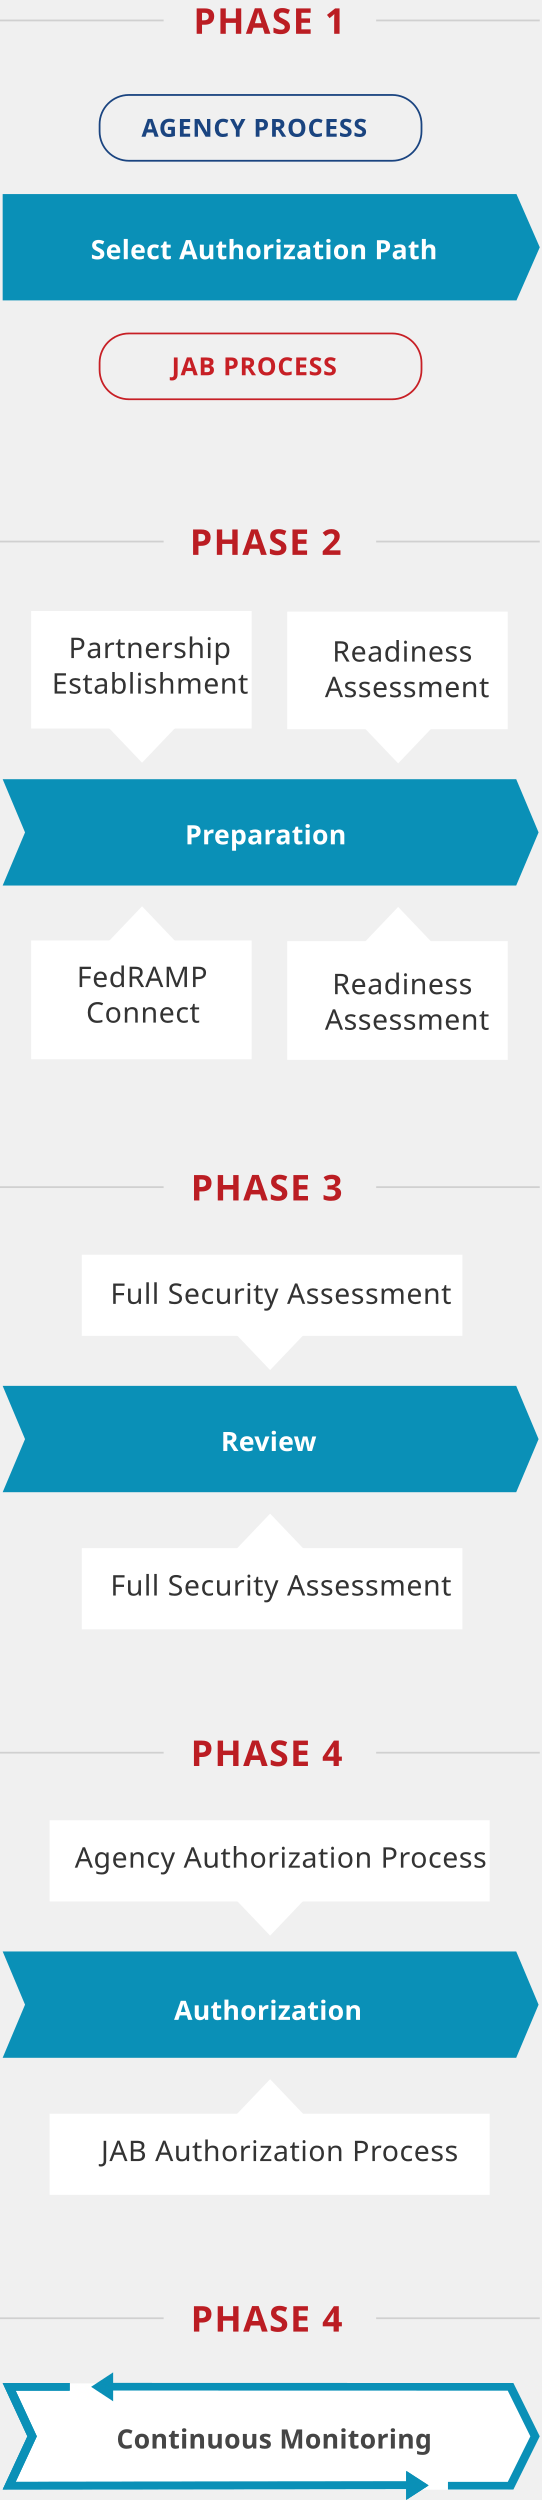
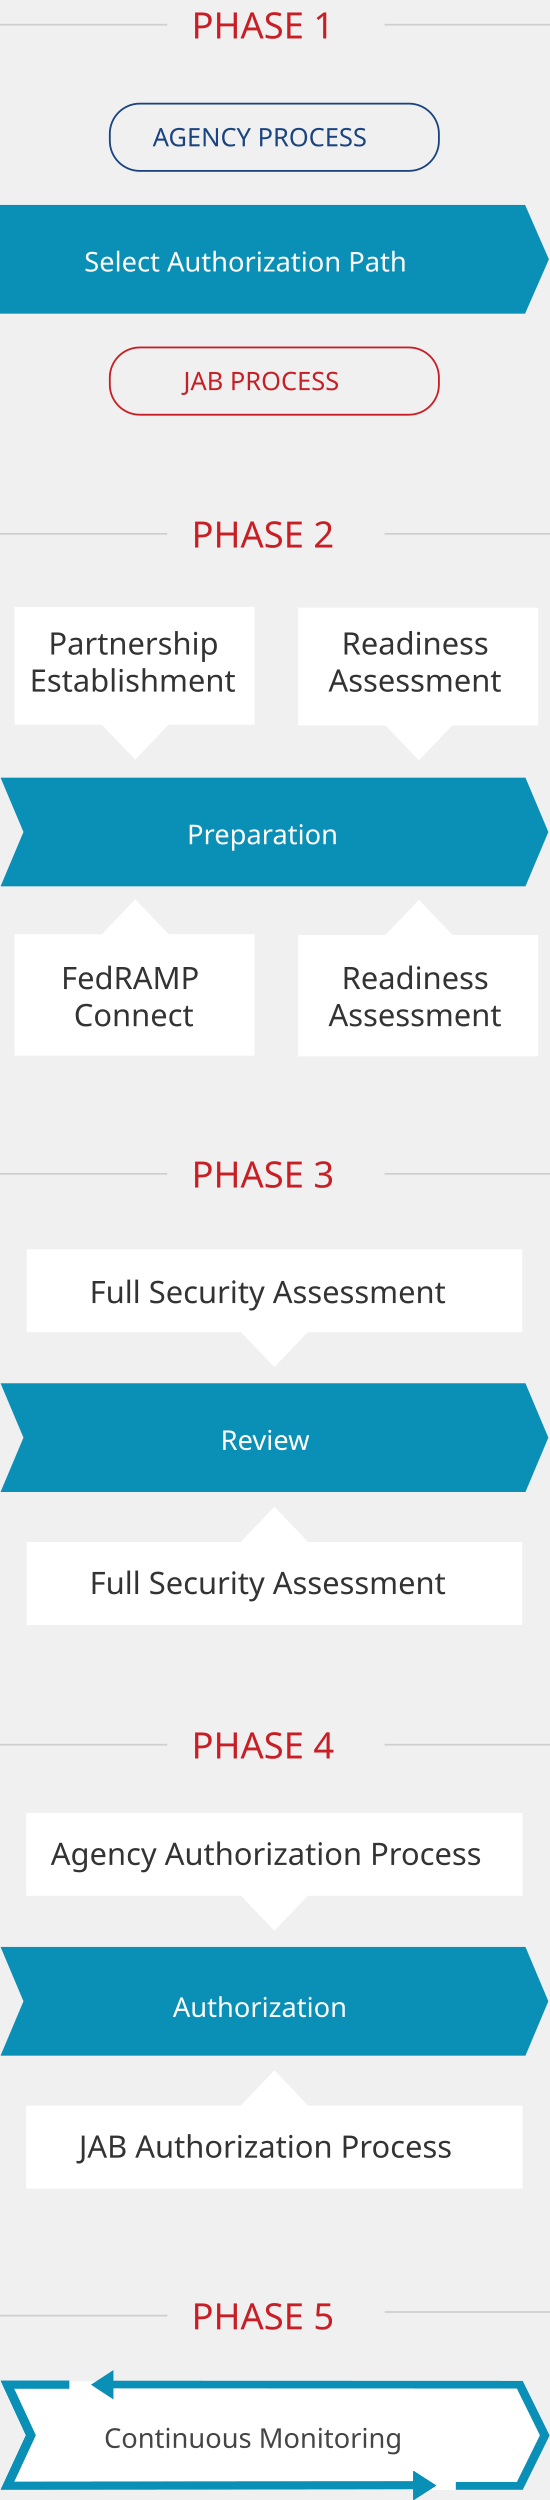
- <svg xmlns="http://www.w3.org/2000/svg" width="304.54" height="1405.696" viewBox="0 0 304.54 1405.696">
-   <g id="Group_4487" data-name="Group 4487" transform="translate(-34.5 -387)">
-     <line id="Line_139" data-name="Line 139" x1="92" transform="translate(34.5 398.5)" fill="none" stroke="#d0d0d0" stroke-width="1" />
-     <line id="Line_277" data-name="Line 277" x1="92" transform="translate(34.5 691.5)" fill="none" stroke="#d0d0d0" stroke-width="1" />
-     <line id="Line_140" data-name="Line 140" x1="92" transform="translate(246 398.5)" fill="none" stroke="#d0d0d0" stroke-width="1" />
-     <line id="Line_278" data-name="Line 278" x1="92" transform="translate(246 691.5)" fill="none" stroke="#d0d0d0" stroke-width="1" />
-     <text id="PHASE_1" data-name="PHASE 1" transform="translate(137.5 387)" fill="#c71f25" font-size="20" font-family="Montserrat-Bold, Montserrat" font-weight="700" letter-spacing="0.04em" style="mix-blend-mode: multiply;isolation: isolate">
-       <tspan x="5.78" y="19">PHASE 1</tspan>
+ <svg xmlns="http://www.w3.org/2000/svg" version="1.1" x="0px" y="0px" viewBox="0 0 302 1375" style="enable-background:new 0 0 302 1375;" xml:space="preserve">
+   <style type="text/css">
+ 	.st0{display:none;}
+ 	.st1{display:inline;fill:#E6E6E6;}
+ 	.st2{fill:#FFFFFF;}
+ 	.st3{fill:#1294C2;}
+ 	.st4{fill:#0A90B7;}
+ 	.st5{font-family:'Montserrat-ExtraBold';}
+ 	.st6{font-size:15px;}
+ 	.st7{fill:none;}
+ 	.st8{fill:none;stroke:#CC1D1D;stroke-width:1.09;}
+ 	.st9{fill:none;stroke:#1A4480;stroke-width:1.09;}
+ 	.st10{enable-background:new    ;}
+ 	.st11{fill:#333333;}
+ 	.st12{font-family:'Muli-Regular';}
+ 	.st13{font-size:17px;}
+ 	.st14{fill:none;stroke:#C71F25;}
+ 	.st15{fill:none;stroke:#1A4480;}
+ 	.st16{fill:#C71F25;}
+ 	.st17{font-family:'Muli-Black';}
+ 	.st18{font-size:14px;}
+ 	.st19{fill:#1A4480;}
+ 	.st20{fill:#454545;}
+ 	.st21{fill:none;stroke:#D0D0D0;}
+ 	.st22{font-family:'Montserrat-Bold';}
+ 	.st23{font-size:20px;}
+ </style>
+   <g id="Layer_2" class="st0">
+     <rect x="-2423" y="-184" class="st1" width="2787" height="1656" />
+   </g>
+   <g id="Layer_4">
+     <path id="Path_11101_3_" class="st2" d="M284.5,1369.5H0.4l16.5-29.9l-16.5-29.9h284.1l17.9,29.9L284.5,1369.5z" />
+     <path id="Path_11100_2_" class="st4" d="M288.8,172.5H-0.1v-59.8h288.9l13.1,29.9L288.8,172.5z" />
+     <path id="Path_11287_3_" class="st4" d="M289,487.5H0.3l12.6-29.9L0.3,427.7H289l12.6,29.9L289,487.5z" />
+     <path id="Path_11287-2_1_" class="st4" d="M289,820.6H0.3l12.6-29.9L0.3,760.8H289l12.6,29.9L289,820.6z" />
+     <path id="Path_11287-3" class="st4" d="M289,1130.6H0.3l12.6-29.9l-12.6-29.9H289l12.6,29.9L289,1130.6z" />
+     <path id="Path_11341_3_" class="st4" d="M11.3,1365.1H7.7l1.4-3l9.4-20.2l1.1-2.4l-1.1-2.4L9,1316.7l-1.4-3h30.4v-4.3H0.4   l13.5,29.2l0.4,0.8l-0.4,0.8l-13.5,29.1l227-0.3v6.1l12.6-8.1l-12.6-8.1v5.9L11.3,1365.1L11.3,1365.1z" />
+     <path id="Path_11342_3_" class="st4" d="M227.2,1362.7v-3.7l12.6,8.1l-12.6,8.1v-6.1l-226.8,0.2l13.5-29.1l0.4-0.8l-0.4-0.8   l-13.5-29.2h37.7v4.3H7.7l1.4,2.9l9.4,20.3l1.1,2.4l-1.1,2.4l-9.4,20.2l-1.4,3l219.5-0.2L227.2,1362.7z" />
+     <path id="Path_11343_3_" class="st4" d="M287.5,1369.4h-36.8v-4.3h33.6l0.6-1.3l11.6-23.5l0.4-0.9l-0.4-0.9l-11.6-23.5l-0.6-1.3   l-221.9-0.1v6.1l-12.4-8.1l12.4-8.1v5.9l225.1,0.1l14.8,30L287.5,1369.4z" />
+   </g>
+   <g id="Layer_3">
+     <rect id="Rectangle_2981_1_" x="8" y="333.8" class="st2" width="132" height="64.8" />
+     <path id="Path_11415_1_" class="st2" d="M74.4,417.8l21.4-22.4H53L74.4,417.8z" />
+     <rect id="Rectangle_2982_1_" x="8" y="513.8" class="st2" width="132" height="66.8" />
+     <path id="Path_11416_1_" class="st2" d="M74.4,494.6L95.8,517H53L74.4,494.6z" />
+     <rect id="Rectangle_2979_1_" x="164" y="334.2" class="st2" width="132" height="64.8" />
+     <path id="Path_11413_1_" class="st2" d="M230.4,418.2l21.4-22.4H209L230.4,418.2z" />
+     <rect id="Rectangle_2980_1_" x="164" y="514.2" class="st2" width="132" height="66.8" />
+     <path id="Path_11414_1_" class="st2" d="M230.4,494.9l21.4,22.4H209L230.4,494.9z" />
+     <text transform="matrix(1 0 0 1 46.3243 149.317)" class="st2 st5 st6">Select Authorization Path</text>
+     <text transform="matrix(1 0 0 1 102.8809 464.317)" class="st2 st5 st6">Preparation</text>
+     <rect id="Rectangle_2965_1_" x="14.7" y="687.1" class="st2" width="272.5" height="45.6" />
+     <rect id="Rectangle_2973_2_" x="14.4" y="997.1" class="st2" width="273" height="45.6" />
+     <rect id="Rectangle_2971_1_" x="14.7" y="848.1" class="st2" width="272.5" height="45.6" />
+     <rect id="Rectangle_2972_2_" x="14.4" y="1158.1" class="st2" width="273" height="45.6" />
+     <path id="Path_11401_1_" class="st2" d="M150.9,751.9l21.4-22.4h-42.8L150.9,751.9z" />
+     <path id="Path_11408_2_" class="st2" d="M150.9,1061.9l21.4-22.4h-42.8L150.9,1061.9z" />
+     <path id="Path_11402_1_" class="st2" d="M150.9,828.7l21.4,22.4h-42.8L150.9,828.7z" />
+     <path id="Path_11407_2_" class="st2" d="M150.9,1138.7l21.4,22.4h-42.8L150.9,1138.7z" />
+     <text transform="matrix(1 0 0 1 121.3306 797.4501)" class="st2 st5 st6">Review</text>
+     <text transform="matrix(1 0 0 1 95.0735 1109.317)" class="st2 st5 st6">Authorization</text>
+   </g>
+   <g id="Layer_1">
+     <rect x="168" y="345.4" class="st7" width="124" height="39.6" />
+     <text transform="matrix(1 0 0 1 187.8745 359.979)" class="st10">
+       <tspan x="0" y="0" class="st11 st12 st13">Readiness </tspan>
+       <tspan x="-7.2" y="20.4" class="st11 st12 st13">Assessment </tspan>
    </text>
-     <text id="PHASE_2" data-name="PHASE 2" transform="translate(137.5 680)" fill="#c71f25" font-size="20" font-family="Montserrat-Bold, Montserrat" font-weight="700" letter-spacing="0.04em" style="mix-blend-mode: multiply;isolation: isolate">
-       <tspan x="3.77" y="19">PHASE 2</tspan>
+     <rect x="168" y="529.4" class="st7" width="124" height="39.6" />
+     <text transform="matrix(1 0 0 1 187.8745 543.981)" class="st10">
+       <tspan x="0" y="0" class="st11 st12 st13">Readiness </tspan>
+       <tspan x="-7.2" y="20.4" class="st11 st12 st13">Assessment </tspan>
    </text>
-     <line id="Line_145" data-name="Line 145" x1="92" transform="translate(34.5 1054.5)" fill="none" stroke="#d0d0d0" stroke-width="1" />
-     <line id="Line_150" data-name="Line 150" x1="92" transform="translate(34.5 1372.5)" fill="none" stroke="#d0d0d0" stroke-width="1" />
-     <line id="Line_280" data-name="Line 280" x1="92" transform="translate(34.5 1690.5)" fill="none" stroke="#d0d0d0" stroke-width="1" />
-     <line id="Line_146" data-name="Line 146" x1="92" transform="translate(246 1054.5)" fill="none" stroke="#d0d0d0" stroke-width="1" />
-     <line id="Line_149" data-name="Line 149" x1="92" transform="translate(246 1372.5)" fill="none" stroke="#d0d0d0" stroke-width="1" />
-     <line id="Line_279" data-name="Line 279" x1="92" transform="translate(246 1690.5)" fill="none" stroke="#d0d0d0" stroke-width="1" />
-     <text id="PHASE_3" data-name="PHASE 3" transform="translate(188 1062)" fill="#c71f25" font-size="20" font-family="Montserrat-Bold, Montserrat" font-weight="700" letter-spacing="0.04em" style="mix-blend-mode: multiply;isolation: isolate">
-       <tspan x="-46.21" y="0">PHASE 3</tspan>
+     <rect x="12" y="345.4" class="st7" width="124" height="39.6" />
+     <text transform="matrix(1 0 0 1 26.6302 359.9941)" class="st10">
+       <tspan x="0" y="0" class="st11 st12 st13">Partnership </tspan>
+       <tspan x="-10.3" y="20.4" class="st11 st12 st13">Establishment</tspan>
    </text>
-     <text id="PHASE_4" data-name="PHASE 4" transform="translate(188 1380)" fill="#c71f25" font-size="20" font-family="Montserrat-Bold, Montserrat" font-weight="700" letter-spacing="0.04em" style="mix-blend-mode: multiply;isolation: isolate">
-       <tspan x="-46.25" y="0">PHASE 4</tspan>
+     <rect x="12" y="529.4" class="st7" width="124" height="39.6" />
+     <text transform="matrix(1 0 0 1 33.5916 543.9941)" class="st10">
+       <tspan x="0" y="0" class="st11 st12 st13">FedRAMP </tspan>
+       <tspan x="7" y="20.4" class="st11 st12 st13">Connect</tspan>
    </text>
-     <text id="PHASE_4-2" data-name="PHASE 4" transform="translate(188 1698)" fill="#c71f25" font-size="20" font-family="Montserrat-Bold, Montserrat" font-weight="700" letter-spacing="0.04em" style="mix-blend-mode: multiply;isolation: isolate">
-       <tspan x="-46.25" y="0">PHASE 4</tspan>
-     </text>
-     <path id="Path_11100" data-name="Path 11100" d="M562.728,534.961h-288.9V475.179h288.9l13.1,29.927Z" transform="translate(-237.828 20.945)" fill="#0a90b7" />
-     <text id="Select_Authorization_Path" data-name="Select Authorization Path" transform="translate(36.04 517.746)" fill="#fff" font-size="15" font-family="Montserrat-ExtraBold, Montserrat" font-weight="800" letter-spacing="0.01em">
-       <tspan x="49.461" y="15">Select Authorization Path</tspan>
-     </text>
-     <g id="Component_62_67" data-name="Component 62 – 67" transform="translate(90 574)">
-       <g id="Base" fill="none" stroke="#c71f25" stroke-width="1">
-         <rect width="182" height="38" rx="17" stroke="none" />
-         <rect x="0.5" y="0.5" width="181" height="37" rx="16.5" fill="none" />
+     <g id="Component_62_67_2_" transform="translate(55.5 187)">
+       <g id="Base_3_">
+         <path class="st7" d="M21.4,3.6h148c9.4,0,17,7.6,17,17v4c0,9.4-7.6,17-17,17h-148c-9.4,0-17-7.6-17-17v-4     C4.4,11.2,12,3.6,21.4,3.6z" />
+         <path class="st14" d="M21.4,4.1h148c9.1,0,16.5,7.4,16.5,16.5v4c0,9.1-7.4,16.5-16.5,16.5h-148c-9.1,0-16.5-7.4-16.5-16.5v-4     C4.9,11.5,12.3,4.1,21.4,4.1z" />
      </g>
-       <text id="JAB_PROCESS" data-name="JAB PROCESS" transform="translate(92 24)" fill="#c71f25" font-size="14" font-family="Muli-Black, Muli" font-weight="800" letter-spacing="0.03em">
-         <tspan x="-51.002" y="0">JAB PROCESS</tspan>
-       </text>
+       <text transform="matrix(1 0 0 1 45.4309 27.571)" class="st16 st17 st18">JAB PROCESS</text>
    </g>
-     <g id="Component_62_68" data-name="Component 62 – 68" transform="translate(90 439.895)">
-       <g id="Base-2" data-name="Base" fill="none" stroke="#1a4480" stroke-width="1">
-         <rect width="182" height="38" rx="17" stroke="none" />
-         <rect x="0.5" y="0.5" width="181" height="37" rx="16.5" fill="none" />
+     <g id="Component_62_68_2_" transform="translate(55.5 52.894)">
+       <g id="Base-2_3_">
+         <path class="st7" d="M21.4,3.6h148c9.4,0,17,7.6,17,17v4c0,9.4-7.6,17-17,17h-148c-9.4,0-17-7.6-17-17v-4     C4.4,11.2,12,3.6,21.4,3.6z" />
+         <path class="st15" d="M21.4,4.1h148c9.1,0,16.5,7.4,16.5,16.5v4c0,9.1-7.4,16.5-16.5,16.5h-148c-9.1,0-16.5-7.4-16.5-16.5v-4     C4.9,11.5,12.3,4.1,21.4,4.1z" />
      </g>
-       <text id="Agency_PROCESS" data-name="Agency PROCESS" transform="translate(92 24)" fill="#1a4480" font-size="14" font-family="Muli-Black, Muli" font-weight="800" letter-spacing="0.03em">
-         <tspan x="-67.949" y="0">AGENCY PROCESS</tspan>
-       </text>
+       <text transform="matrix(1 0 0 1 28.4839 27.571)" class="st19 st17 st18">AGENCY PROCESS</text>
    </g>
-     <rect id="Rectangle_2967" data-name="Rectangle 2967" width="124" height="66.104" transform="translate(52 730.536)" fill="#fff" />
-     <path id="Path_11403" data-name="Path 11403" d="M435.375,1368.269l21.375-22.437H414Z" transform="translate(-321 -552.41)" fill="#fff" />
-     <rect id="Rectangle_2968" data-name="Rectangle 2968" width="124" height="66.777" transform="translate(52 915.809)" fill="#fff" />
-     <path id="Path_11404" data-name="Path 11404" d="M435.375,1449l21.375,22.437H414Z" transform="translate(-321 -552.41)" fill="#fff" />
-     <rect id="Rectangle_2969" data-name="Rectangle 2969" width="124" height="66.104" transform="translate(196 730.903)" fill="#fff" />
-     <path id="Path_11405" data-name="Path 11405" d="M579.375,1368.636,600.75,1346.2H558Z" transform="translate(-321 -552.41)" fill="#fff" />
-     <rect id="Rectangle_2970" data-name="Rectangle 2970" width="124" height="66.777" transform="translate(196 916.176)" fill="#fff" />
-     <path id="Path_11406" data-name="Path 11406" d="M579.375,1449.367,600.75,1471.8H558Z" transform="translate(-321 -552.41)" fill="#fff" />
-     <path id="Path_11287" data-name="Path 11287" d="M880.141,534.961H591.387l12.577-29.854-12.577-29.928H880.141l12.577,29.927Z" transform="translate(-555.387 349.945)" fill="#0a90b7" />
-     <path id="Path_11287-2" data-name="Path 11287" d="M880.141,534.961H591.387l12.577-29.854-12.577-29.928H880.141l12.577,29.927Z" transform="translate(-555.387 691.079)" fill="#0a90b7" />
-     <path id="Path_11287-3" data-name="Path 11287" d="M880.141,534.961H591.387l12.577-29.854-12.577-29.928H880.141l12.577,29.927Z" transform="translate(-555.387 1009.079)" fill="#0a90b7" />
-     <text id="Preparation" transform="translate(109.04 846.746)" fill="#fff" font-size="15" font-family="Montserrat-ExtraBold, Montserrat" font-weight="800" letter-spacing="0.01em">
-       <tspan x="29.531" y="15">Preparation</tspan>
-     </text>
-     <text id="Readiness_Assessment" data-name="Readiness  Assessment" transform="translate(261 946)" fill="#333" font-size="16" font-family="ProximaNova-Regular, Proxima Nova" letter-spacing="0.02em">
-       <tspan x="-39.632" y="0">Readiness </tspan>
-       <tspan x="-43.824" y="20">Assessment</tspan>
-     </text>
-     <text id="Readiness_Assessment-2" data-name="Readiness  Assessment" transform="translate(261 759)" fill="#333" font-size="16" font-family="ProximaNova-Regular, Proxima Nova" letter-spacing="0.02em">
-       <tspan x="-39.632" y="0">Readiness </tspan>
-       <tspan x="-43.824" y="20">Assessment</tspan>
-     </text>
-     <text id="Partnership_Establishment" data-name="Partnership Establishment" transform="translate(58 744)" fill="#333" font-size="16" font-family="ProximaNova-Regular, Proxima Nova" letter-spacing="0.02em">
-       <tspan x="15.076" y="13">Partnership </tspan>
-       <tspan x="5.66" y="33">Establishment</tspan>
-     </text>
-     <text id="FedRAMP_Connect" data-name="FedRAMP Connect" transform="translate(71 929)" fill="#333" font-size="16" font-family="ProximaNova-Regular, Proxima Nova" letter-spacing="0.02em">
-       <tspan x="6.724" y="13">FedRAMP </tspan>
-       <tspan x="11.9" y="33">Connect</tspan>
-     </text>
-     <rect id="Rectangle_2965" data-name="Rectangle 2965" width="214" height="45.641" transform="translate(80.5 1092.5)" fill="#fff" />
-     <rect id="Rectangle_2973" data-name="Rectangle 2973" width="247.434" height="45.641" transform="translate(62.402 1410.5)" fill="#fff" />
-     <rect id="Rectangle_2971" data-name="Rectangle 2971" width="214" height="45.641" transform="translate(80.5 1257.5)" fill="#fff" />
-     <rect id="Rectangle_2972" data-name="Rectangle 2972" width="247.434" height="45.641" transform="translate(62.402 1575.5)" fill="#fff" />
-     <path id="Path_11401" data-name="Path 11401" d="M765.375,1368.636,786.75,1346.2H744Z" transform="translate(-579 -211.277)" fill="#fff" />
-     <path id="Path_11408" data-name="Path 11408" d="M765.375,1368.636,786.75,1346.2H744Z" transform="translate(-579 106.723)" fill="#fff" />
-     <path id="Path_11402" data-name="Path 11402" d="M765.375,1449.367,786.75,1471.8H744Z" transform="translate(-579 -211.277)" fill="#fff" />
-     <path id="Path_11407" data-name="Path 11407" d="M765.375,1449.367,786.75,1471.8H744Z" transform="translate(-579 106.723)" fill="#fff" />
-     <text id="Review" transform="translate(110.989 1187.879)" fill="#fff" font-size="15" font-family="Montserrat-ExtraBold, Montserrat" font-weight="800" letter-spacing="0.01em">
-       <tspan x="47.726" y="15">Review</tspan>
-     </text>
-     <text id="Full_Security_Assessment" data-name="Full Security Assessment" transform="translate(84.5 1107.133)" fill="#333" font-size="16" font-family="ProximaNova-Regular, Proxima Nova" letter-spacing="0.02em">
-       <tspan x="12.096" y="13">Full Security Assessment</tspan>
-     </text>
-     <text id="Agency_Authorization_Process" data-name="Agency Authorization Process" transform="translate(62.5 1424.133)" fill="#333" font-size="16" font-family="ProximaNova-Regular, Proxima Nova" letter-spacing="0.02em">
-       <tspan x="14.036" y="13">Agency Authorization Process</tspan>
-     </text>
-     <text id="Full_Security_Assessment-2" data-name="Full Security Assessment" transform="translate(84.5 1271.133)" fill="#333" font-size="16" font-family="ProximaNova-Regular, Proxima Nova" letter-spacing="0.02em">
-       <tspan x="12.096" y="13">Full Security Assessment</tspan>
-     </text>
-     <text id="JAB_Authorization_Process" data-name="JAB Authorization Process" transform="translate(84.5 1589.133)" fill="#333" font-size="16" font-family="ProximaNova-Regular, Proxima Nova" letter-spacing="0.02em">
-       <tspan x="6.8" y="13">JAB Authorization Process</tspan>
-     </text>
-     <text id="Authorization" transform="translate(111.04 1507.746)" fill="#fff" font-size="15" font-family="Montserrat-ExtraBold, Montserrat" font-weight="800" letter-spacing="0.01em">
-       <tspan x="21.334" y="15">Authorization</tspan>
-     </text>
-     <path id="Path_11101" data-name="Path 11101" d="M1577.527,534.961h-284.14l16.5-29.854-16.5-29.928h284.14l17.86,29.927Z" transform="translate(-1257.387 1251.946)" fill="#fff" />
-     <path id="Path_11341" data-name="Path 11341" d="M1304.352,530.555H1300.7l1.376-2.953,9.4-20.23,1.122-2.415-1.12-2.416-9.418-20.314-1.368-2.952h30.382v-4.3h-37.691l13.521,29.167.373.8-.374.805-13.52,29.091,226.993-.3v6.1l12.565-8.137-12.565-8.138v5.884l-216.028.3Z" transform="translate(-1257.387 1251.946)" fill="#0a90b7" />
-     <path id="Path_11342" data-name="Path 11342" d="M1520.218,528.211v-3.738l12.565,8.138-12.565,8.138v-6.1l-226.831.2L1306.9,505.76l.374-.8-.373-.806-13.518-29.175h37.682v4.293h-30.382l1.367,2.949,9.418,20.317,1.12,2.416-1.123,2.416-9.4,20.23-1.376,2.952,219.52-.2Z" transform="translate(-1257.387 1251.946)" fill="#0a90b7" />
-     <path id="Path_11343" data-name="Path 11343" d="M1552.11,534.847h-36.795v-4.292h33.625l.637-1.286,11.637-23.458.427-.86-.427-.863-11.647-23.529-.636-1.286-221.879-.076v6.056l-12.388-8.138,12.388-8.137V474.9l225.055.076,14.831,29.97Z" transform="translate(-1228.938 1251.946)" fill="#0a90b7" />
-     <text id="Continuous_Monitoring" data-name="Continuous Monitoring" transform="translate(88.063 1748.746)" fill="#454545" font-size="15" font-family="Montserrat-ExtraBold, Montserrat" font-weight="800" letter-spacing="0.01em">
-       <tspan x="11.89" y="15">Continuous Monitoring</tspan>
-     </text>
+     <g>
+       <text transform="matrix(1 0 0 1 49.292 716.7042)" class="st11 st12 st13">Full Security Assessment</text>
+     </g>
+     <g>
+       <text transform="matrix(1 0 0 1 27.9236 1025.704)" class="st11 st12 st13">Agency Authorization Process</text>
+     </g>
+     <g>
+       <text transform="matrix(1 0 0 1 49.2921 876.704)" class="st11 st12 st13">Full Security Assessment</text>
+     </g>
+     <g>
+       <text transform="matrix(1 0 0 1 43.4094 1186.704)" class="st11 st12 st13">JAB Authorization Process</text>
+     </g>
+     <text transform="matrix(1 0 0 1 57.2136 1346.317)" class="st20 st5 st6">Continuous Monitoring</text>
+     <line id="Line_280" class="st21" x1="92" y1="13.6" x2="0" y2="13.6" />
+     <line id="Line_279" class="st21" x1="303.5" y1="13.6" x2="211.5" y2="13.6" />
+     <text transform="matrix(1 0 0 1 105.3546 21.1461)" class="st16 st22 st23">PHASE 1</text>
+     <line id="Line_280_1_" class="st21" x1="92" y1="293.6" x2="0" y2="293.6" />
+     <line id="Line_279_1_" class="st21" x1="303.5" y1="293.6" x2="211.5" y2="293.6" />
+     <text transform="matrix(1 0 0 1 105.3546 301.1461)" class="st16 st22 st23">PHASE 2</text>
+     <line id="Line_280_2_" class="st21" x1="92" y1="645.6" x2="0" y2="645.6" />
+     <line id="Line_279_2_" class="st21" x1="303.5" y1="645.6" x2="211.5" y2="645.6" />
+     <text transform="matrix(1 0 0 1 105.3546 653.1461)" class="st16 st22 st23">PHASE 3</text>
+     <line id="Line_280_3_" class="st21" x1="92" y1="959.6" x2="0" y2="959.6" />
+     <line id="Line_279_3_" class="st21" x1="303.5" y1="959.6" x2="211.5" y2="959.6" />
+     <text transform="matrix(1 0 0 1 105.3546 967.1461)" class="st16 st22 st23">PHASE 4</text>
+     <line id="Line_280_5_" class="st21" x1="92" y1="1273.6" x2="0" y2="1273.6" />
+     <line id="Line_279_5_" class="st21" x1="303.5" y1="1271.6" x2="211.5" y2="1271.6" />
+     <text transform="matrix(1 0 0 1 105.3546 1281.146)" class="st16 st22 st23">PHASE 5</text>
  </g>
</svg>
